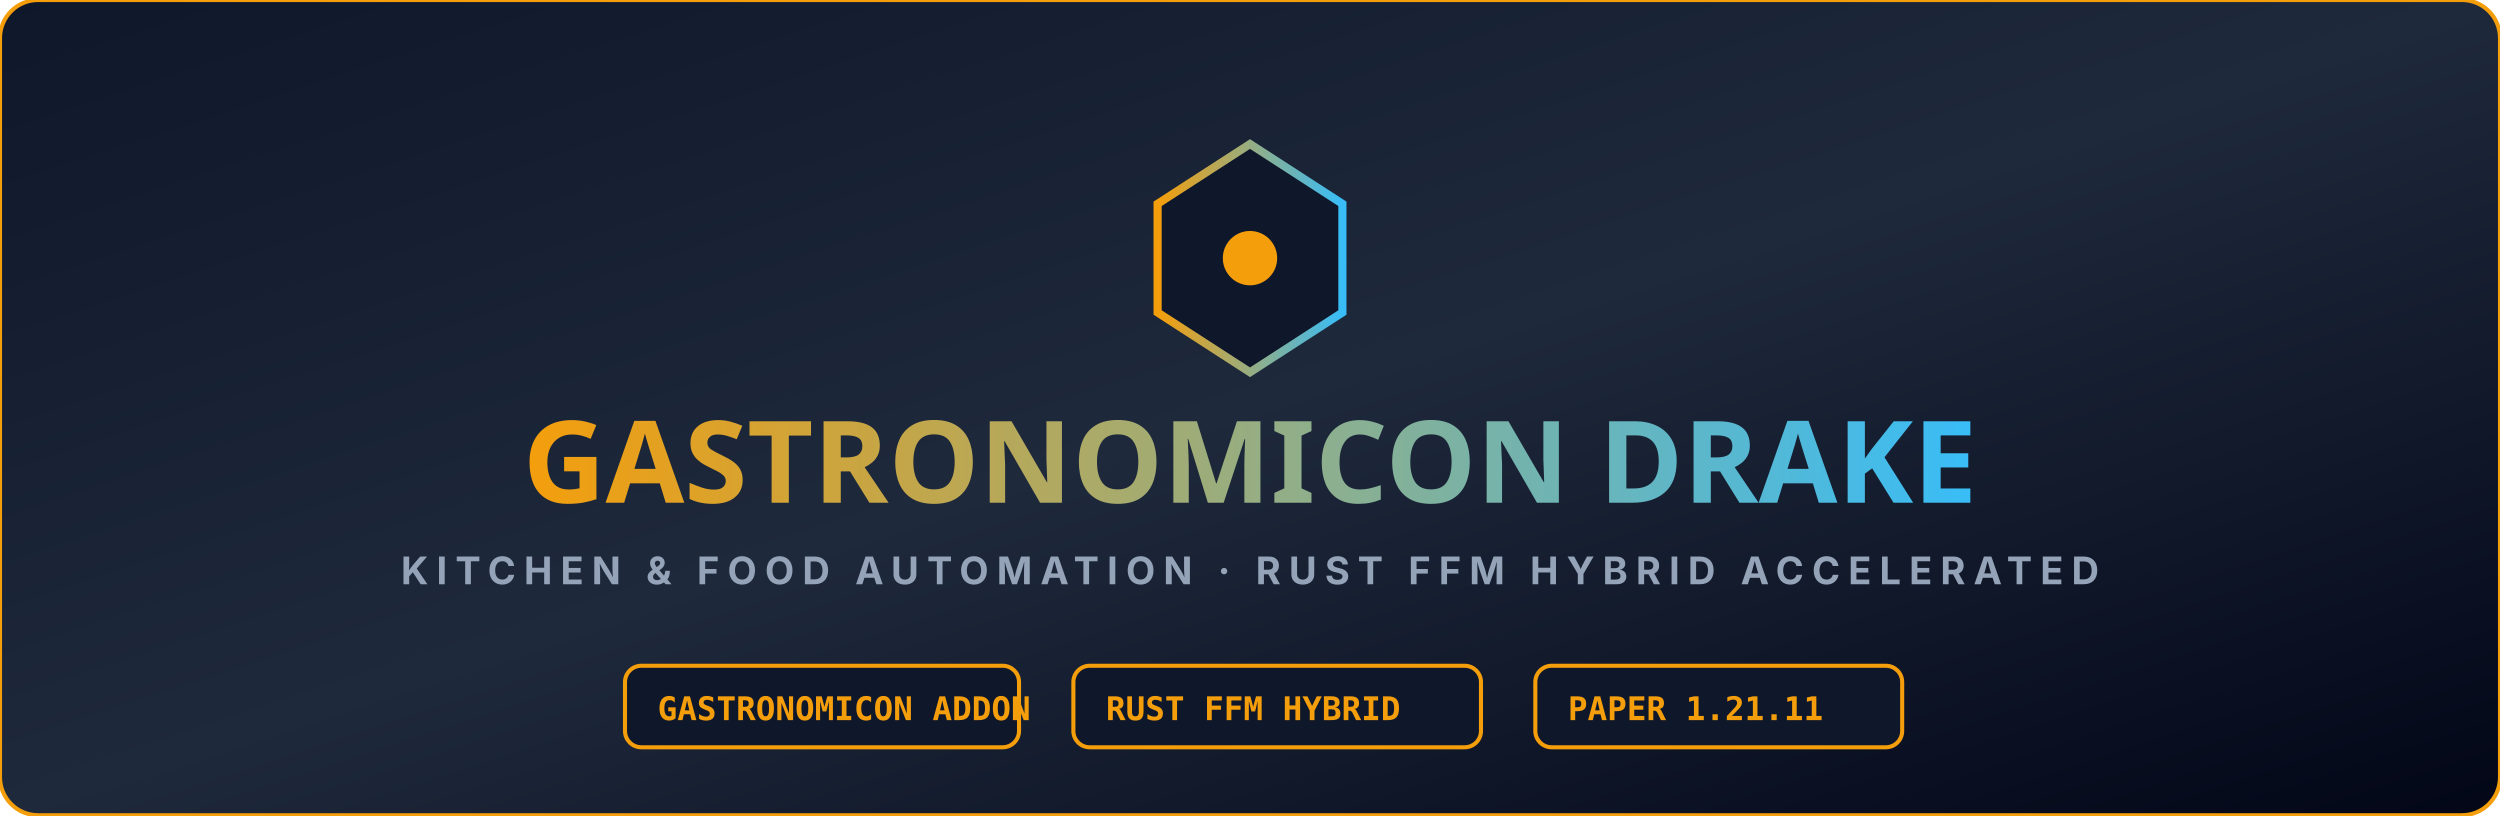
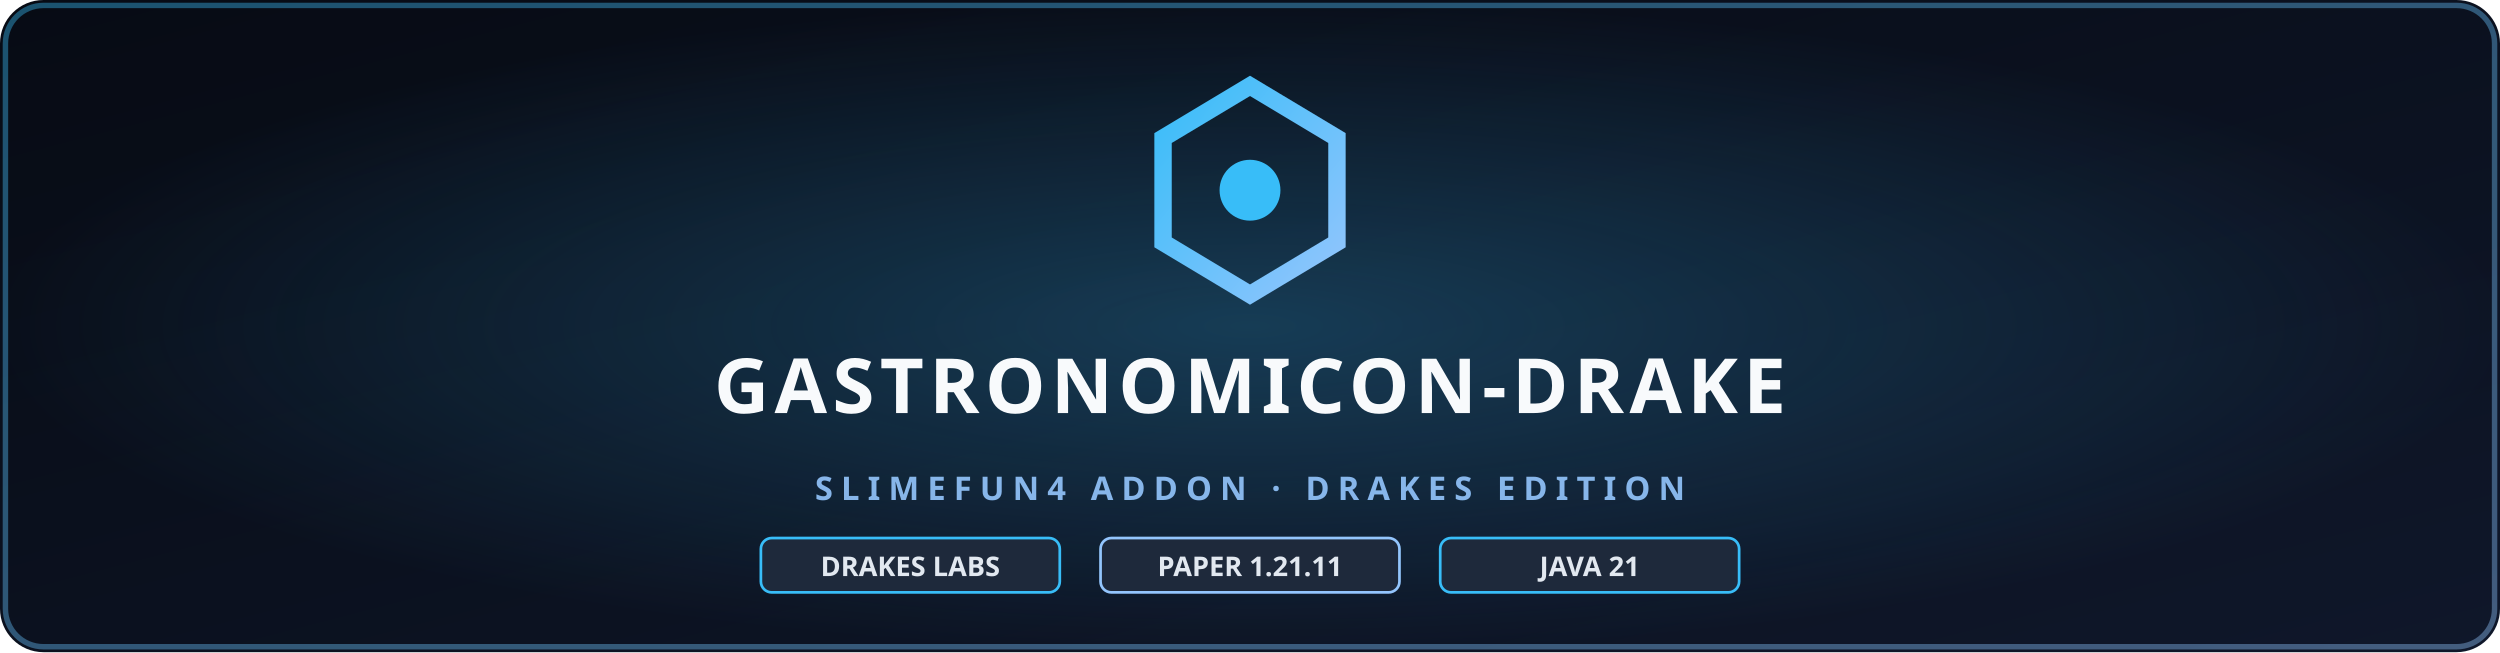
- <svg xmlns="http://www.w3.org/2000/svg" viewBox="0 0 920 300" width="920" height="300">
+ <svg xmlns="http://www.w3.org/2000/svg" viewBox="0 0 920 240" width="920" height="240" role="img" aria-label="Gastronomicon-drake Banner">
  <defs>
-     <linearGradient id="addonBg" x1="0%" y1="0%" x2="100%" y2="100%">
-       <stop offset="0%" stop-color="#0F172A" />
-       <stop offset="50%" stop-color="#1E293B" />
-       <stop offset="100%" stop-color="#020617" />
+     <linearGradient id="bFondo" x1="0" y1="0" x2="1" y2="1">
+       <stop offset="0%" stop-color="#070B14" />
+       <stop offset="100%" stop-color="#0F172A" />
    </linearGradient>
-     <linearGradient id="addonColor" x1="0%" y1="0%" x2="100%" y2="0%">
-       <stop offset="0%" stop-color="#F59E0B" />
-       <stop offset="100%" stop-color="#38BDF8" />
+     <linearGradient id="acG" x1="0" y1="0" x2="1" y2="1">
+       <stop offset="0%" stop-color="#38BDF8" />
+       <stop offset="100%" stop-color="#93C5FD" />
    </linearGradient>
+     <radialGradient id="bHalo" cx="50%" cy="50%" r="50%">
+       <stop offset="0%" stop-color="#38BDF8" stop-opacity="0.25" />
+       <stop offset="100%" stop-color="#38BDF8" stop-opacity="0" />
+     </radialGradient>
  </defs>
-   <style>
-     @keyframes addonPulse {
-       0%, 100% { opacity: 0.85; filter: drop-shadow(0 0 15px #F59E0B); }
-       50% { opacity: 1; filter: drop-shadow(0 0 30px #38BDF8); }
-     }
-     .bg-a { fill: url(#addonBg); }
-     .title-a { font-family: 'Outfit', sans-serif; font-weight: 900; font-size: 42px; fill: url(#addonColor); animation: addonPulse 3.5s infinite ease-in-out; }
-     .sub-a { font-family: 'Inter', sans-serif; font-weight: 700; font-size: 14px; fill: #94A3B8; letter-spacing: 3px; }
-     .badge-a { fill: #0F172A; stroke: #F59E0B; stroke-width: 1.5; rx: 6px; }
-     .btext-a { font-family: 'JetBrains Mono', monospace; font-size: 12px; font-weight: 700; fill: #F59E0B; }
-   </style>
-   <rect class="bg-a" width="920" height="300" rx="14" stroke="#F59E0B" stroke-width="1.5" />
-   <g transform="translate(460, 95)">
-     <polygon points="0,-42 34,-20 34,20 0,42 -34,20 -34,-20" fill="#0F172A" stroke="url(#addonColor)" stroke-width="3" />
-     <circle cx="0" cy="0" r="10" fill="#F59E0B" />
+   <rect width="920" height="240" rx="16" fill="url(#bFondo)" />
+   <rect width="920" height="240" rx="16" fill="url(#bHalo)" />
+   <rect x="2" y="2" width="916" height="236" rx="14" fill="none" stroke="url(#acG)" stroke-width="2" opacity="0.4" />
+   <g transform="translate(460,70) scale(1.6)">
+     <polygon points="0,-24 20,-12 20,12 0,24 -20,12 -20,-12" fill="none" stroke="url(#acG)" stroke-width="4" />
+     <circle cx="0" cy="0" r="7" fill="#38BDF8" />
  </g>
-   <text x="460" y="185" text-anchor="middle" class="title-a">GASTRONOMICON DRAKE</text>
-   <text x="460" y="215" text-anchor="middle" class="sub-a">KITCHEN &amp; FOOD AUTOMATION · RUST FFM HYBRID ACCELERATED</text>
-   <g transform="translate(230, 245)">
-     <rect x="0" y="0" width="145" height="30" class="badge-a" />
-     <text x="12" y="20" class="btext-a">GASTRONOMICON ADDON</text>
-     <rect x="165" y="0" width="150" height="30" class="badge-a" stroke="#FF4500" />
-     <text x="177" y="20" class="btext-a" fill="#FF7300">RUST FFM HYBRID</text>
-     <rect x="335" y="0" width="135" height="30" class="badge-a" stroke="#38BDF8" />
-     <text x="347" y="20" class="btext-a" fill="#38BDF8">PAPER 1.21.11</text>
+   <text x="460" y="152" text-anchor="middle" font-family="'Segoe UI', system-ui, -apple-system, sans-serif" font-weight="900" font-size="28" fill="#F8FAFC" letter-spacing="2">
+     GASTRONOMICON-DRAKE
+   </text>
+   <text x="460" y="184" text-anchor="middle" font-family="'Segoe UI', system-ui, -apple-system, sans-serif" font-weight="700" font-size="12" fill="#93C5FD" letter-spacing="3" opacity="0.9">
+     SLIMEFUN4 ADDON · DRAKES EDITION
+   </text>
+   <g transform="translate(460, 210)">
+     <rect x="-180" y="-12" width="110" height="20" rx="4" fill="#1E293B" stroke="#38BDF8" stroke-width="1" />
+     <text x="-125" y="2" text-anchor="middle" font-family="sans-serif" font-size="10" font-weight="700" fill="#E2E8F0">DRAKES LABS</text>
+     <rect x="-55" y="-12" width="110" height="20" rx="4" fill="#1E293B" stroke="#93C5FD" stroke-width="1" />
+     <text x="0" y="2" text-anchor="middle" font-family="sans-serif" font-size="10" font-weight="700" fill="#E2E8F0">PAPER 1.21.11</text>
+     <rect x="70" y="-12" width="110" height="20" rx="4" fill="#1E293B" stroke="#38BDF8" stroke-width="1" />
+     <text x="125" y="2" text-anchor="middle" font-family="sans-serif" font-size="10" font-weight="700" fill="#E2E8F0">JAVA 21</text>
  </g>
</svg>
